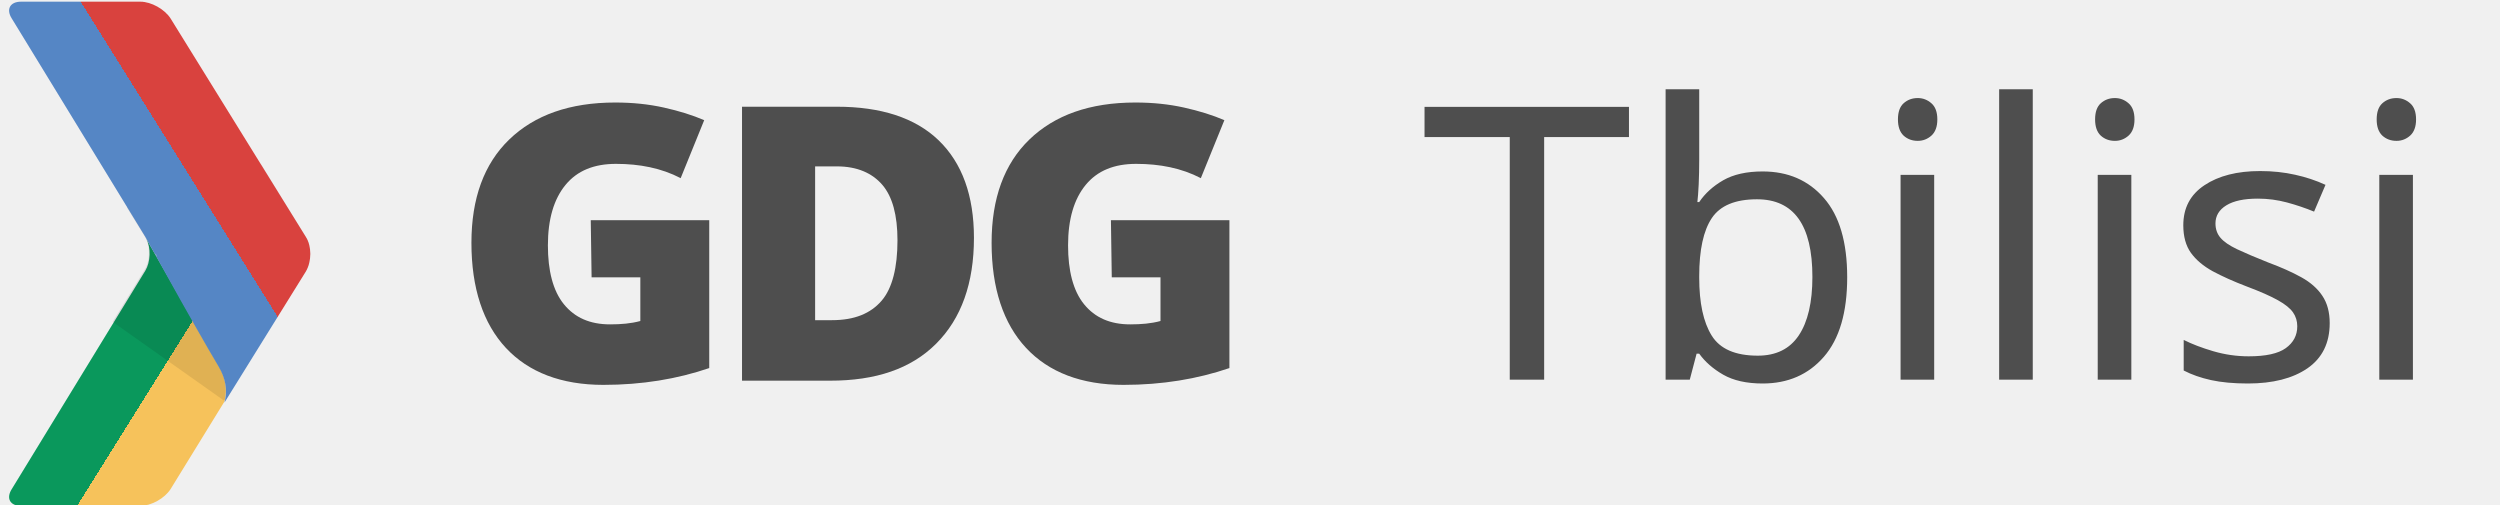
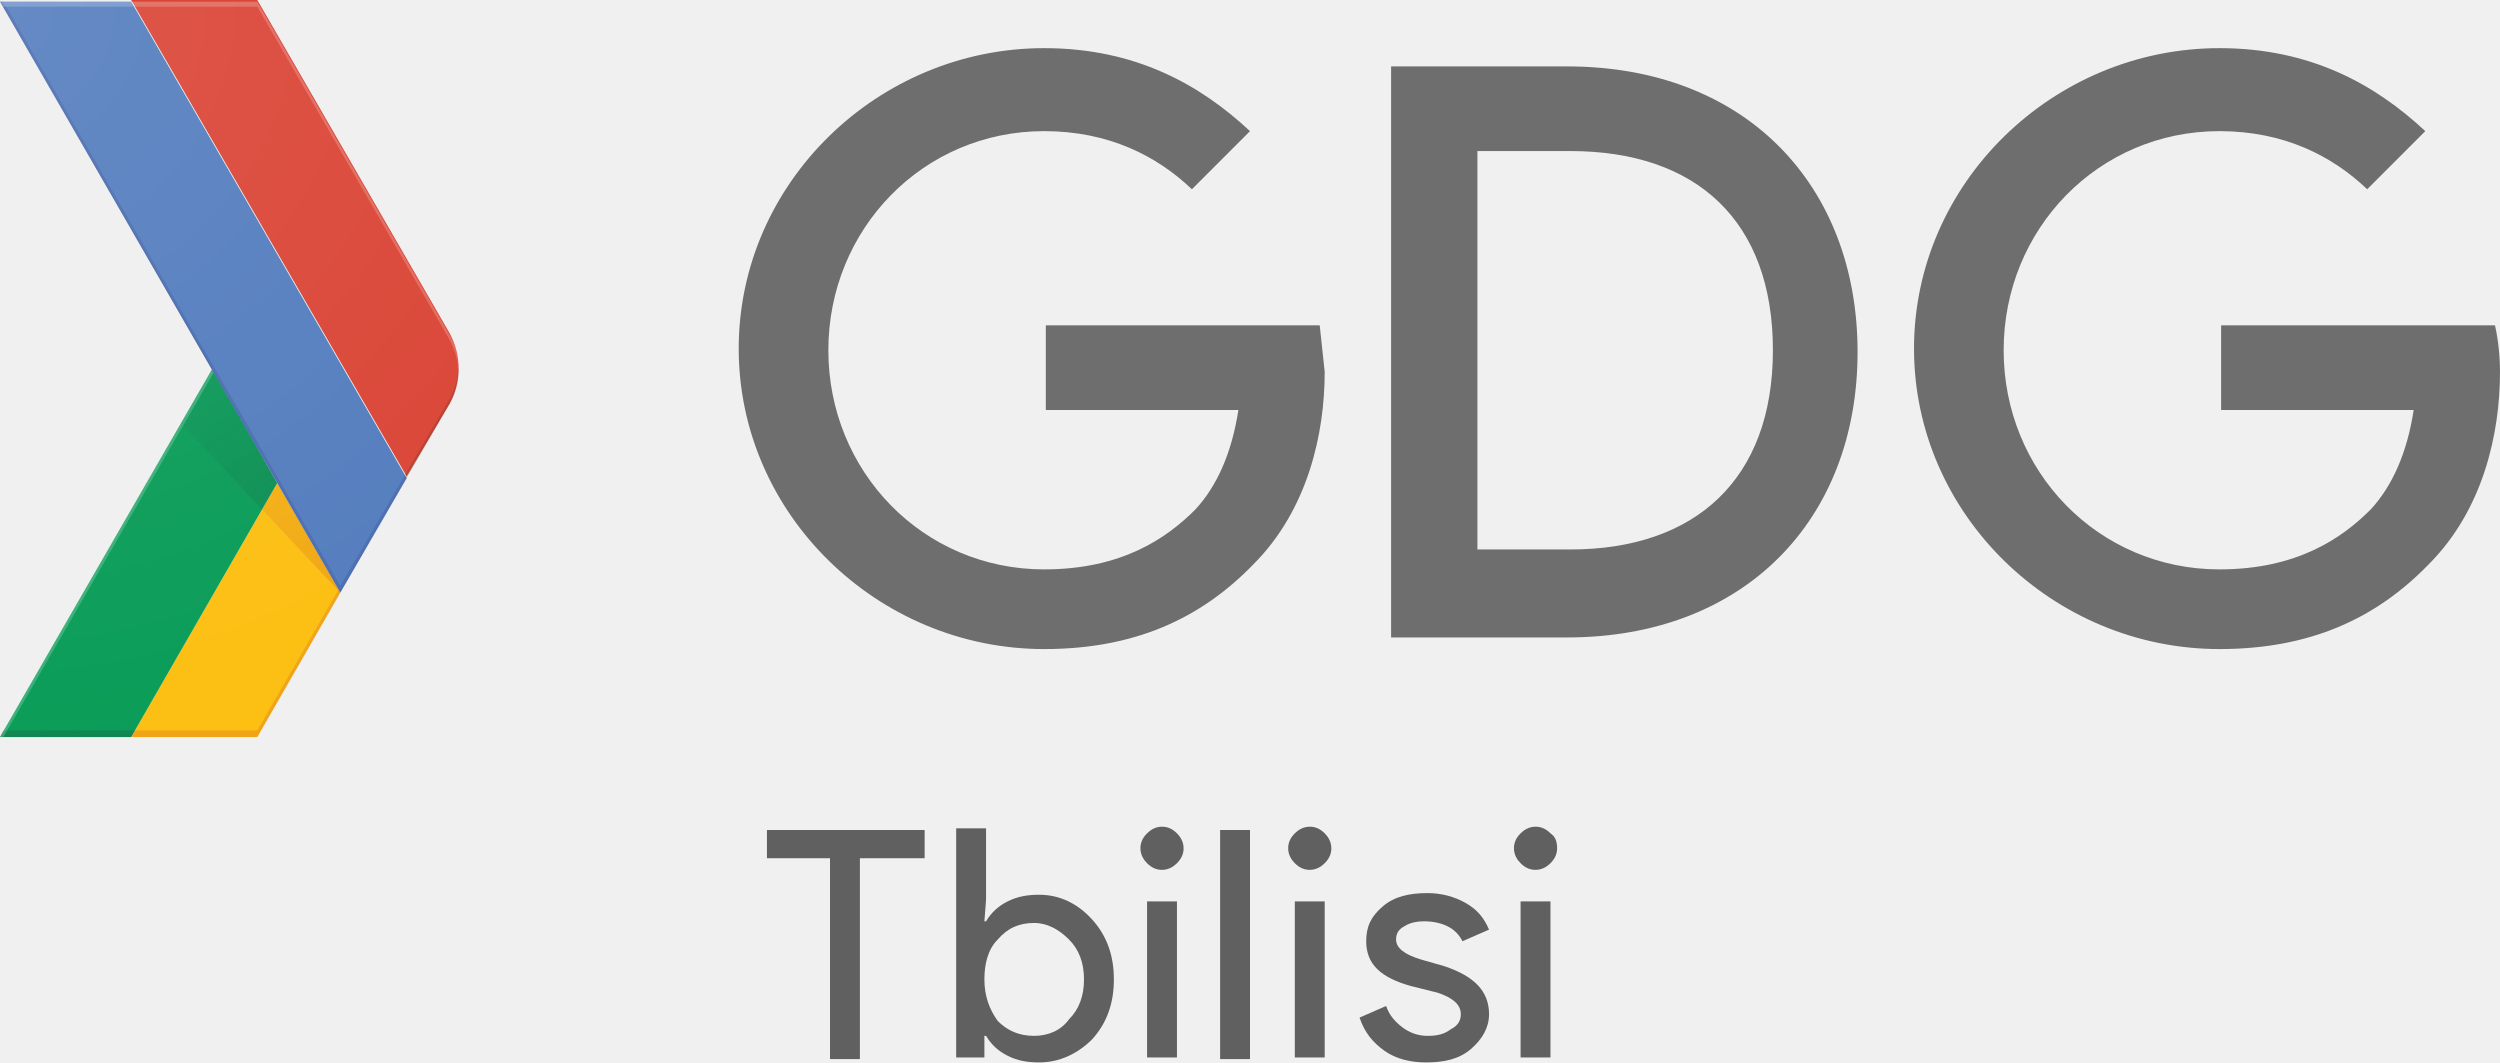
- <svg xmlns="http://www.w3.org/2000/svg" version="1.1" id="svg2" x="0px" y="0px" viewBox="-184 367 297.5 60" style="enable-background:new -184 367 297.5 60;" xml:space="preserve">
+ <svg xmlns="http://www.w3.org/2000/svg" version="1.1" id="Layer_1" x="0px" y="0px" viewBox="255.6 262.2 150.6 64" style="enable-background:new 255.6 262.2 150.6 64;" xml:space="preserve">
  <style type="text/css">
- 	.st0{fill:url(#path4221_1_);}
- 	.st1{fill:none;}
- 	.st2{opacity:9.000000e-02;fill:#010101;enable-background:new    ;}
- 	.st3{fill:url(#path4236_1_);}
- 	.st4{fill:#4E4E4E;}
- 	.st5{font-family:'Helvetica-Bold';}
- 	.st6{font-size:45.466px;}
+ 	.st0{fill:none;}
+ 	.st1{fill:#FCBF12;}
+ 	.st2{fill:#0A9C58;}
+ 	.st3{opacity:0.2;fill:#BD3A26;enable-background:new    ;}
+ 	.st4{opacity:0.2;fill:#263238;enable-background:new    ;}
+ 	.st5{opacity:0.2;fill:#FFFFFF;enable-background:new    ;}
+ 	.st6{fill:url(#XMLID_2_);}
+ 	.st7{fill:url(#XMLID_3_);}
+ 	.st8{fill:#547DBE;}
+ 	.st9{fill:#DA4536;}
+ 	.st10{opacity:0.2;fill:#2D3079;enable-background:new    ;}
+ 	.st11{opacity:0.2;fill:#3E2723;enable-background:new    ;}
+ 	.st12{fill:url(#XMLID_4_);}
+ 	.st13{opacity:0.54;}
+ 	.st14{opacity:0.6;}
</style>
-   <linearGradient id="path4221_1_" gradientUnits="userSpaceOnUse" x1="2031.913" y1="421.532" x2="2047.401" y2="431.209" gradientTransform="matrix(1 0 0 1 -2207.799 -11.2378)">
-     <stop offset="0.54" style="stop-color:#0A985C" />
-     <stop offset="0.54" style="stop-color:#F6C25B" />
-   </linearGradient>
-   <path id="path4221" class="st0" d="M-158,410.5c-1.2-2-4-7.1-6.2-10.9l-2.4-4.2  c0.6,1.1,0.5,2.8-0.1,3.8l-15.9,26c-0.7,1.1-0.2,2,1.1,2h14.2c1.3,0,2.9-0.9,3.6-2l6.4-10.4C-157.4,415-156.5,413-158,410.5  L-158,410.5z" />
-   <g id="g4223">
-     <path id="path4225" class="st1" d="M-170.5,405.4l-12.1,19.8c-0.7,1.1-0.2,2,1.1,2h14.2   c1.3,0,2.9-0.9,3.6-2l6.4-10.4L-170.5,405.4L-170.5,405.4z" />
-     <path id="path4227" class="st1" d="M-152.9,386.6l-10.8-17.4c-0.7-1.1-2.3-2-3.6-2h-14.2   c-1.3,0-1.8,0.9-1.1,2l13.8,22.5l7.8-10.9L-152.9,386.6L-152.9,386.6z" />
-     <path id="path4229" class="st2" d="M-147.6,399.2c0.7-1.1,0.7-2.9,0-4l-5.3-8.6l-8.2-5.8   l-7.8,10.9l2.1,3.4c0.7,1.1,0.7,2.9,0,4l-3.8,6.2l13.3,9.4L-147.6,399.2L-147.6,399.2z" />
+   <g>
+     <g id="XMLID_24_">
+       <g id="XMLID_25_">
+         <g id="XMLID_72_">
+           <path id="XMLID_55_" class="st0" d="M282.7,282.4l-11.6-20.1h-15.5l12.8,22.1l-12.8,22.1h15.5l11.6-20.1      C283.4,285.2,283.4,283.6,282.7,282.4z" />
+           <polygon id="XMLID_80_" class="st1" points="276,297.7 272.3,291.3 263.5,306.6 271.1,306.6 276.1,297.9     " />
+           <path id="XMLID_54_" class="st0" d="M282.7,282.4l-11.6-20.1h-15.5l12.8,22.1l-12.8,22.1h15.5l11.6-20.1      C283.4,285.2,283.4,283.6,282.7,282.4z" />
+           <polygon id="XMLID_64_" class="st2" points="268.4,284.4 272.3,291.3 263.5,306.6 255.6,306.6     " />
+           <path id="XMLID_53_" class="st0" d="M282.7,282.4l-11.6-20.1h-15.5l12.8,22.1l-12.8,22.1h15.5l11.6-20.1      C283.4,285.2,283.4,283.6,282.7,282.4z" />
+           <polygon id="XMLID_62_" class="st3" points="271.1,306.2 263.7,306.2 263.5,306.6 271.1,306.6 276.1,297.9 276,297.7     " />
+           <path id="XMLID_52_" class="st0" d="M282.7,282.4l-11.6-20.1h-15.5l12.8,22.1l-12.8,22.1h15.5l11.6-20.1      C283.4,285.2,283.4,283.6,282.7,282.4z" />
+           <polygon id="XMLID_60_" class="st4" points="255.8,306.2 255.6,306.6 263.5,306.6 263.7,306.2     " />
+           <path id="XMLID_51_" class="st0" d="M282.7,282.4l-11.6-20.1h-15.5l12.8,22.1l-12.8,22.1h15.5l11.6-20.1      C283.4,285.2,283.4,283.6,282.7,282.4z" />
+           <polygon id="XMLID_58_" class="st5" points="255.6,306.6 255.8,306.6 268.5,284.6 268.4,284.4     " />
+           <path id="XMLID_36_" class="st0" d="M282.7,282.4l-11.6-20.1h-15.5l12.8,22.1l-12.8,22.1h15.5l11.6-20.1      C283.4,285.2,283.4,283.6,282.7,282.4z" />
+           <radialGradient id="XMLID_2_" cx="281.216" cy="244.646" r="16.211" gradientTransform="matrix(0.9444 0 0 0.9444 10.4618 66.6832)" gradientUnits="userSpaceOnUse">
+             <stop offset="0" style="stop-color:#BD3A26;stop-opacity:0.2" />
+             <stop offset="1" style="stop-color:#BD3A26;stop-opacity:2.000000e-002" />
+           </radialGradient>
+           <polygon id="XMLID_79_" class="st6" points="276.1,297.9 276.1,297.9 272.3,291.3 271.4,292.9     " />
+           <path id="XMLID_35_" class="st0" d="M282.7,282.4l-11.6-20.1h-15.5l12.8,22.1l-12.8,22.1h15.5l11.6-20.1      C283.4,285.2,283.4,283.6,282.7,282.4z" />
+           <radialGradient id="XMLID_3_" cx="281.17" cy="244.749" r="16.343" gradientTransform="matrix(0.9444 0 0 0.9444 10.4618 66.6832)" gradientUnits="userSpaceOnUse">
+             <stop offset="0" style="stop-color:#263238;stop-opacity:0.2" />
+             <stop offset="1" style="stop-color:#263238;stop-opacity:2.000000e-002" />
+           </radialGradient>
+           <polygon id="XMLID_78_" class="st7" points="271.4,292.9 272.3,291.3 268.4,284.4 266.5,287.7     " />
+           <path id="XMLID_34_" class="st0" d="M282.7,282.4l-11.6-20.1h-15.5l12.8,22.1l-12.8,22.1h15.5l11.6-20.1      C283.4,285.2,283.4,283.6,282.7,282.4z" />
+           <g id="XMLID_75_">
+             <g id="XMLID_76_">
+               <polygon id="XMLID_77_" class="st8" points="263.5,262.3 255.6,262.3 276.1,297.9 280.1,291 280.1,291       " />
+             </g>
+           </g>
+           <path id="XMLID_33_" class="st0" d="M282.7,282.4l-11.6-20.1h-15.5l12.8,22.1l-12.8,22.1h15.5l11.6-20.1      C283.4,285.2,283.4,283.6,282.7,282.4z" />
+           <path id="XMLID_32_" class="st9" d="M282.7,286.5c0.7-1.3,0.7-2.9,0-4.2l-11.6-20.1h-7.6l16.6,28.7L282.7,286.5z" />
+           <path id="XMLID_31_" class="st0" d="M282.7,282.4l-11.6-20.1h-15.5l12.8,22.1l-12.8,22.1h15.5l11.6-20.1      C283.4,285.2,283.4,283.6,282.7,282.4z" />
+           <polygon id="XMLID_30_" class="st10" points="280.1,291 280,290.8 276.1,297.5 255.8,262.3 255.6,262.3 276.1,297.9     " />
+           <path id="XMLID_29_" class="st0" d="M282.7,282.4l-11.6-20.1h-15.5l12.8,22.1l-12.8,22.1h15.5l11.6-20.1      C283.4,285.2,283.4,283.6,282.7,282.4z" />
+           <path id="XMLID_28_" class="st5" d="M271.1,262.6l11.6,20.1c0.3,0.6,0.5,1.2,0.5,1.9c0-0.8-0.1-1.6-0.5-2.2l-11.6-20.1h-15.5      l0.2,0.3L271.1,262.6L271.1,262.6z" />
+           <path id="XMLID_27_" class="st0" d="M282.7,282.4l-11.6-20.1h-15.5l12.8,22.1l-12.8,22.1h15.5l11.6-20.1      C283.4,285.2,283.4,283.6,282.7,282.4z" />
+           <path id="XMLID_74_" class="st11" d="M280.1,291l2.6-4.5c0.4-0.7,0.6-1.5,0.5-2.2c0,0.7-0.2,1.3-0.5,1.9l-2.7,4.6L280.1,291z" />
+           <path id="XMLID_26_" class="st0" d="M282.7,282.4l-11.6-20.1h-15.5l12.8,22.1l-12.8,22.1h15.5l11.6-20.1      C283.4,285.2,283.4,283.6,282.7,282.4z" />
+           <radialGradient id="XMLID_4_" cx="259.14" cy="207.519" r="49.205" gradientTransform="matrix(0.9444 0 0 0.9444 10.4618 66.6832)" gradientUnits="userSpaceOnUse">
+             <stop offset="0" style="stop-color:#FFFFFF;stop-opacity:0.1" />
+             <stop offset="1" style="stop-color:#FFFFFF;stop-opacity:0" />
+           </radialGradient>
+           <path id="XMLID_73_" class="st12" d="M282.7,282.4l-11.6-20.1h-15.5l12.8,22.1l-12.8,22.1h15.5l11.6-20.1      C283.4,285.2,283.4,283.6,282.7,282.4z" />
+         </g>
+       </g>
+     </g>
+     <g id="Layer_4_1_">
+       <g id="XMLID_22_" class="st13">
+         <g id="XMLID_104_">
+           <path id="XMLID_96_" d="M339.4,266.2H350c10.8,0,17.5,7.2,17.5,17.2c0,10.1-6.8,17.2-17.5,17.2h-10.6V266.2L339.4,266.2z       M350.2,295.3c7.5,0,12.2-4.2,12.2-12s-4.6-12-12.2-12h-5.6v24H350.2z" />
+         </g>
+         <g id="XMLID_103_">
+           <rect id="XMLID_323_" x="299.6" y="265.3" class="st0" width="106.3" height="37.5" />
+         </g>
+         <g id="XMLID_102_">
+           <path id="XMLID_95_" d="M335.1,281.8h-16.5v5.1h11.6c-0.4,2.6-1.3,4.6-2.6,6c-1.7,1.7-4.4,3.6-9.1,3.6c-7.3,0-13-5.9-13-13.2      c0-7.3,5.7-13.2,13-13.2c3.9,0,6.8,1.5,8.9,3.5l3.5-3.5c-3-2.8-6.9-5-12.4-5c-10,0-18.4,8.1-18.4,18.1s8.4,18.1,18.4,18.1      c5.4,0,9.4-1.8,12.6-5.1c3.3-3.3,4.3-7.9,4.3-11.6C335.3,283.7,335.2,282.7,335.1,281.8z" />
+         </g>
+         <g id="XMLID_86_">
+           <path id="XMLID_61_" d="M405.9,281.8h-16.5v5.1H401c-0.4,2.6-1.3,4.6-2.6,6c-1.7,1.7-4.4,3.6-9.1,3.6c-7.3,0-13-5.9-13-13.2      c0-7.3,5.7-13.2,13-13.2c3.9,0,6.8,1.5,8.9,3.5l3.5-3.5c-3-2.8-6.9-5-12.4-5c-10,0-18.4,8.1-18.4,18.1s8.4,18.1,18.4,18.1      c5.4,0,9.4-1.8,12.6-5.1c3.3-3.3,4.3-7.9,4.3-11.6C406.2,283.7,406.1,282.7,405.9,281.8z" />
+         </g>
+       </g>
+     </g>
+     <g id="XMLID_21_" class="st14">
+       <g id="XMLID_23_">
+         <path id="XMLID_67_" d="M307.4,313.9V326h-1.8v-12.1h-3.8v-1.7h9.5v1.7H307.4z" />
+         <path id="XMLID_69_" d="M318.2,326.2c-0.7,0-1.3-0.1-1.9-0.4s-1-0.7-1.3-1.2h-0.1v1.3h-1.7v-13.8h1.8v4.3l-0.1,1.3h0.1     c0.3-0.5,0.7-0.9,1.3-1.2c0.6-0.3,1.2-0.4,1.9-0.4c1.2,0,2.3,0.5,3.2,1.5c0.9,1,1.3,2.2,1.3,3.6s-0.4,2.6-1.3,3.6     C320.5,325.7,319.4,326.2,318.2,326.2z M317.9,324.6c0.8,0,1.6-0.3,2.1-1c0.6-0.6,0.9-1.4,0.9-2.4s-0.3-1.8-0.9-2.4s-1.3-1-2.1-1     c-0.9,0-1.6,0.3-2.2,1c-0.6,0.6-0.8,1.5-0.8,2.4c0,1,0.3,1.8,0.8,2.5C316.3,324.3,317,324.6,317.9,324.6z" />
+         <path id="XMLID_81_" d="M326.9,313.3c0,0.3-0.1,0.6-0.4,0.9c-0.2,0.2-0.5,0.4-0.9,0.4c-0.3,0-0.6-0.1-0.9-0.4     c-0.2-0.2-0.4-0.5-0.4-0.9c0-0.3,0.1-0.6,0.4-0.9c0.2-0.2,0.5-0.4,0.9-0.4c0.3,0,0.6,0.1,0.9,0.4     C326.7,312.6,326.9,312.9,326.9,313.3z M326.5,316.5v9.4h-1.8v-9.4H326.5z" />
+         <path id="XMLID_84_" d="M330.9,312.2V326h-1.8v-13.8H330.9z" />
+         <path id="XMLID_87_" d="M335.8,313.3c0,0.3-0.1,0.6-0.4,0.9c-0.2,0.2-0.5,0.4-0.9,0.4c-0.3,0-0.6-0.1-0.9-0.4     c-0.2-0.2-0.4-0.5-0.4-0.9c0-0.3,0.1-0.6,0.4-0.9c0.2-0.2,0.5-0.4,0.9-0.4c0.3,0,0.6,0.1,0.9,0.4     C335.6,312.6,335.8,312.9,335.8,313.3z M335.4,316.5v9.4h-1.8v-9.4H335.4z" />
+         <path id="XMLID_90_" d="M345.3,323.3c0,0.8-0.4,1.5-1.1,2.1s-1.6,0.8-2.7,0.8c-0.9,0-1.8-0.2-2.5-0.7s-1.2-1.1-1.5-2l1.6-0.7     c0.2,0.6,0.6,1,1,1.3s0.9,0.5,1.5,0.5s1-0.1,1.4-0.4c0.4-0.2,0.6-0.5,0.6-0.9c0-0.6-0.5-1-1.4-1.3l-1.6-0.4     c-1.8-0.5-2.7-1.3-2.7-2.7c0-0.9,0.3-1.5,1-2.1s1.6-0.8,2.7-0.8c0.8,0,1.6,0.2,2.3,0.6c0.7,0.4,1.1,0.9,1.4,1.6l-1.6,0.7     c-0.2-0.4-0.5-0.7-0.9-0.9c-0.4-0.2-0.9-0.3-1.4-0.3s-0.9,0.1-1.2,0.3c-0.4,0.2-0.5,0.5-0.5,0.8c0,0.5,0.5,0.9,1.5,1.2l1.4,0.4     C344.4,321,345.3,321.9,345.3,323.3z" />
+         <path id="XMLID_92_" d="M349.4,313.3c0,0.3-0.1,0.6-0.4,0.9c-0.2,0.2-0.5,0.4-0.9,0.4c-0.3,0-0.6-0.1-0.9-0.4     c-0.2-0.2-0.4-0.5-0.4-0.9c0-0.3,0.1-0.6,0.4-0.9c0.2-0.2,0.5-0.4,0.9-0.4c0.3,0,0.6,0.1,0.9,0.4     C349.3,312.6,349.4,312.9,349.4,313.3z M349,316.5v9.4h-1.8v-9.4H349z" />
+       </g>
+     </g>
  </g>
-   <linearGradient id="path4236_1_" gradientUnits="userSpaceOnUse" x1="2036.381" y1="403.34" x2="2052.265" y2="393.415" gradientTransform="matrix(1 0 0 1 -2207.799 -11.2378)">
-     <stop offset="0.57" style="stop-color:#5586C5" />
-     <stop offset="0.57" style="stop-color:#D9423E" />
-   </linearGradient>
-   <path id="path4236" class="st3" d="M-147.6,395.2l-16.1-26c-0.7-1.1-2.3-2-3.6-2h-14.2  c-1.3,0-1.8,0.9-1.1,2l15.9,26l2.5,4.5c2.1,3.8,5,8.9,6.2,10.9c1.8,3,0.2,5.1,0.9,4l9.5-15.3C-146.9,398.1-146.9,396.3-147.6,395.2z   M-166.7,395.2C-166.7,395.2-166.6,395.3-166.7,395.2L-166.7,395.2c0.1,0.1,0.1,0.1,0.1,0.1C-166.6,395.3-166.7,395.2-166.7,395.2z   M-165.5,397.2c0.1,0.1,0.1,0.2,0.2,0.3C-165.4,397.4-165.5,397.3-165.5,397.2z M-165.6,397.1c0.1,0.2,0.2,0.3,0.3,0.5  C-165.4,397.5-165.5,397.3-165.6,397.1z">
-     <namedview zoom="0.087" guide-bbox="true" document-units="px" pageshadow="2" window-y="-4" pageopacity="0.0" cx="1267.429" window-x="-4" cy="885.965" window-height="712" showguides="true" current-layer="layer1" window-width="1280" bordercolor="#666666" pagecolor="#ffffff" showgrid="false" borderopacity="1.0">
-       <guide position="-3095.107,2723.371" orientation="0,1" id="guide5732" />
-     </namedview>
-   </path>
-   <g>
-     <path class="st4" d="M-113.7,393.2h14.1v17.6c-3.8,1.3-8,2-12.6,2c-5,0-8.9-1.5-11.6-4.4s-4.1-7.1-4.1-12.5c0-5.3,1.5-9.4,4.5-12.3   c3-2.9,7.2-4.4,12.6-4.4c2.1,0,4,0.2,5.8,0.6s3.4,0.9,4.8,1.5l-2.8,6.9c-2.3-1.2-4.9-1.7-7.7-1.7c-2.6,0-4.6,0.8-6,2.5   c-1.4,1.7-2.1,4.1-2.1,7.2c0,3,0.6,5.4,1.9,7s3.1,2.4,5.5,2.4c1.3,0,2.5-0.1,3.6-0.4V400h-5.8L-113.7,393.2L-113.7,393.2z" />
-     <path class="st4" d="M-68.1,395.3c0,5.4-1.5,9.6-4.5,12.6s-7.2,4.4-12.6,4.4h-10.5v-32.6h11.3c5.2,0,9.3,1.3,12.1,4   C-69.5,386.4-68.1,390.3-68.1,395.3z M-77.2,395.6c0-3-0.6-5.2-1.8-6.6s-3-2.2-5.4-2.2h-2.6v18.3h2c2.7,0,4.6-0.8,5.9-2.3   S-77.2,398.8-77.2,395.6z" />
-     <path class="st4" d="M-51.8,393.2h14.1v17.6c-3.8,1.3-8,2-12.6,2c-5,0-8.9-1.5-11.6-4.4c-2.7-2.9-4.1-7.1-4.1-12.5   c0-5.3,1.5-9.4,4.5-12.3c3-2.9,7.2-4.4,12.6-4.4c2.1,0,4,0.2,5.8,0.6s3.4,0.9,4.8,1.5l-2.8,6.9c-2.3-1.2-4.9-1.7-7.7-1.7   c-2.6,0-4.6,0.8-6,2.5c-1.4,1.7-2.1,4.1-2.1,7.2c0,3,0.6,5.4,1.9,7s3.1,2.4,5.5,2.4c1.3,0,2.5-0.1,3.6-0.4V400h-5.8L-51.8,393.2   L-51.8,393.2z" />
-   </g>
-   <text transform="matrix(1 0 0 1 -14.9336 412.1836)" class="st4 st5 st6">Tbilisi</text>
</svg>
